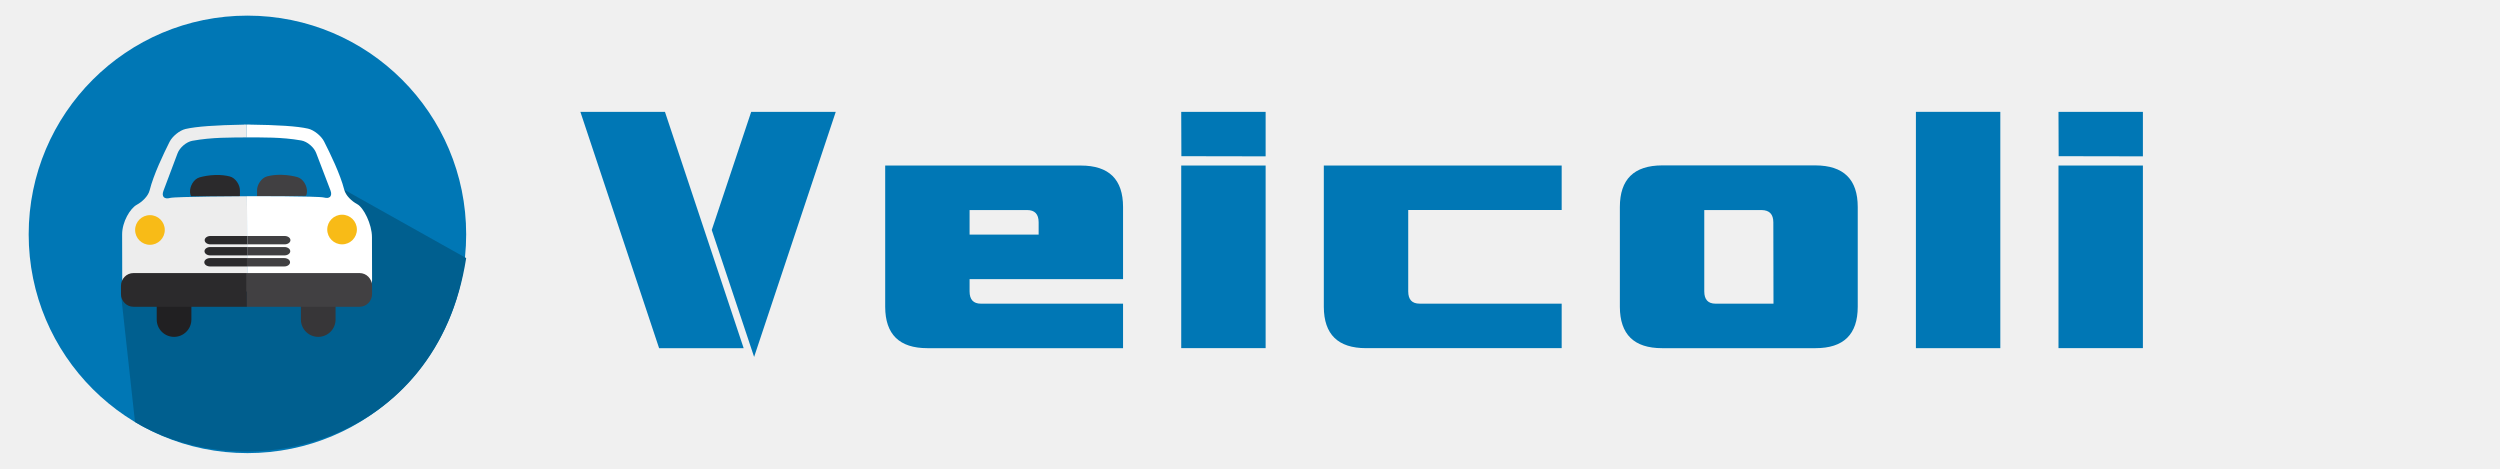
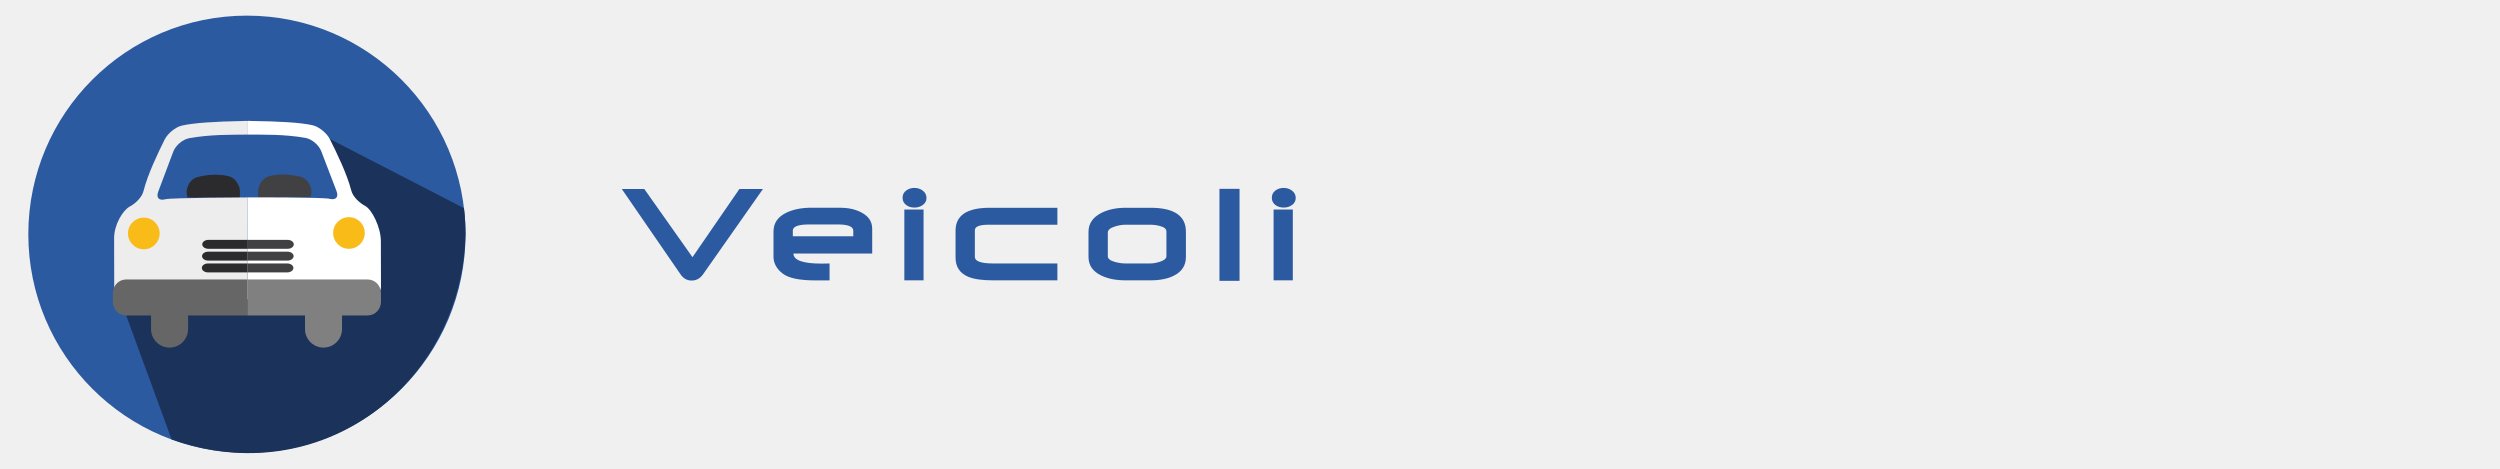
<svg xmlns="http://www.w3.org/2000/svg" version="1.1" id="Layer_1" x="0px" y="0px" viewBox="0 0 320 60" xml:space="preserve" width="320" height="60">
  <defs id="defs53">










	
	






		
		
		
	
	
	

	
	

	
	
</defs>
  <g id="g20">
</g>
  <g id="g22">
</g>
  <g id="g24">
</g>
  <g id="g26">
</g>
  <g id="g28">
</g>
  <g id="g30">
</g>
  <g id="g32">
</g>
  <g id="g34">
</g>
  <g id="g36">
</g>
  <g id="g38">
</g>
  <g id="g40">
</g>
  <g id="g42">
</g>
  <g id="g44">
</g>
  <g id="g46">
</g>
  <g id="g48">
</g>
  <g id="g20-3" transform="translate(-323.7408,97.80965)">
</g>
  <g id="g22-5" transform="translate(-323.7408,97.80965)">
</g>
  <g id="g24-6" transform="translate(-323.7408,97.80965)">
</g>
  <g id="g26-2" transform="translate(-323.7408,97.80965)">
</g>
  <g id="g28-9" transform="translate(-323.7408,97.80965)">
</g>
  <g id="g30-1" transform="translate(-323.7408,97.80965)">
</g>
  <g id="g32-2" transform="translate(-323.7408,97.80965)">
</g>
  <g id="g34-7" transform="translate(-323.7408,97.80965)">
</g>
  <g id="g36-0" transform="translate(-323.7408,97.80965)">
</g>
  <g id="g38-9" transform="translate(-323.7408,97.80965)">
</g>
  <g id="g40-3" transform="translate(-323.7408,97.80965)">
</g>
  <g id="g42-6" transform="translate(-323.7408,97.80965)">
</g>
  <g id="g44-0" transform="translate(-323.7408,97.80965)">
</g>
  <g id="g46-6" transform="translate(-323.7408,97.80965)">
</g>
  <g id="g48-2" transform="translate(-323.7408,97.80965)">
</g>
  <g id="g714" transform="translate(-973.9952,-34.92291)">
</g>
  <g id="g716" transform="translate(-973.9952,-34.92291)">
</g>
  <g id="g718" transform="translate(-973.9952,-34.92291)">
</g>
  <g id="g720" transform="translate(-973.9952,-34.92291)">
</g>
  <g id="g722" transform="translate(-973.9952,-34.92291)">
</g>
  <g id="g724" transform="translate(-973.9952,-34.92291)">
</g>
  <g id="g726" transform="translate(-973.9952,-34.92291)">
</g>
  <g id="g728" transform="translate(-973.9952,-34.92291)">
</g>
  <g id="g730" transform="translate(-973.9952,-34.92291)">
</g>
  <g id="g732" transform="translate(-973.9952,-34.92291)">
</g>
  <g id="g734" transform="translate(-973.9952,-34.92291)">
</g>
  <g id="g736" transform="translate(-973.9952,-34.92291)">
</g>
  <g id="g738" transform="translate(-973.9952,-34.92291)">
</g>
  <g id="g740" transform="translate(-973.9952,-34.92291)">
</g>
  <g id="g742" transform="translate(-973.9952,-34.92291)">
</g>
  <g id="g18292" transform="matrix(2,0,0,2,-2,0)">
    <g id="g20-6" transform="matrix(0.5,0,0,0.5,-118.9119,-73.40628)">
</g>
    <g id="g22-2" transform="matrix(0.5,0,0,0.5,-118.9119,-73.40628)">
</g>
    <g id="g24-9" transform="matrix(0.5,0,0,0.5,-118.9119,-73.40628)">
</g>
    <g id="g26-1" transform="matrix(0.5,0,0,0.5,-118.9119,-73.40628)">
</g>
    <g id="g28-2" transform="matrix(0.5,0,0,0.5,-118.9119,-73.40628)">
</g>
    <g id="g30-7" transform="matrix(0.5,0,0,0.5,-118.9119,-73.40628)">
</g>
    <g id="g32-0" transform="matrix(0.5,0,0,0.5,-118.9119,-73.40628)">
</g>
    <g id="g34-9" transform="matrix(0.5,0,0,0.5,-118.9119,-73.40628)">
</g>
    <g id="g36-3" transform="matrix(0.5,0,0,0.5,-118.9119,-73.40628)">
</g>
    <g id="g38-6" transform="matrix(0.5,0,0,0.5,-118.9119,-73.40628)">
</g>
    <g id="g40-0" transform="matrix(0.5,0,0,0.5,-118.9119,-73.40628)">
</g>
    <g id="g42-62" transform="matrix(0.5,0,0,0.5,-118.9119,-73.40628)">
</g>
    <g id="g44-6" transform="matrix(0.5,0,0,0.5,-118.9119,-73.40628)">
</g>
    <g id="g46-1" transform="matrix(0.5,0,0,0.5,-118.9119,-73.40628)">
</g>
    <g id="g48-8" transform="matrix(0.5,0,0,0.5,-118.9119,-73.40628)">
</g>
    <g id="g714-7" transform="matrix(0.5,0,0,0.5,-444.0392,-139.7726)">
</g>
    <g id="g716-9" transform="matrix(0.5,0,0,0.5,-444.0392,-139.7726)">
</g>
    <g id="g718-2" transform="matrix(0.5,0,0,0.5,-444.0392,-139.7726)">
</g>
    <g id="g720-0" transform="matrix(0.5,0,0,0.5,-444.0392,-139.7726)">
</g>
    <g id="g722-2" transform="matrix(0.5,0,0,0.5,-444.0392,-139.7726)">
</g>
    <g id="g724-3" transform="matrix(0.5,0,0,0.5,-444.0392,-139.7726)">
</g>
    <g id="g726-7" transform="matrix(0.5,0,0,0.5,-444.0392,-139.7726)">
</g>
    <g id="g728-5" transform="matrix(0.5,0,0,0.5,-444.0392,-139.7726)">
</g>
    <g id="g730-9" transform="matrix(0.5,0,0,0.5,-444.0392,-139.7726)">
</g>
    <g id="g732-2" transform="matrix(0.5,0,0,0.5,-444.0392,-139.7726)">
</g>
    <g id="g734-2" transform="matrix(0.5,0,0,0.5,-444.0392,-139.7726)">
</g>
    <g id="g736-8" transform="matrix(0.5,0,0,0.5,-444.0392,-139.7726)">
</g>
    <g id="g738-9" transform="matrix(0.5,0,0,0.5,-444.0392,-139.7726)">
</g>
    <g id="g740-7" transform="matrix(0.5,0,0,0.5,-444.0392,-139.7726)">
</g>
    <g id="g742-3" transform="matrix(0.5,0,0,0.5,-444.0392,-139.7726)">
</g>
-     <g id="g1185" transform="matrix(0.1987408,0,0,0.1987408,-3.038944,-9.509059)">
-       <circle style="fill:#0077b5;fill-opacity:1;stroke-width:0.275" cx="100" cy="123.322" r="70.443" id="circle2-6-6" />
-       <path style="fill:#005f8f;fill-opacity:1;stroke-width:0.275" d="m 170.444,130.957 -39.265,-22.011 -71.902,33.569 4.521,41.235 c 36.041,21.556 97.306,7.397 106.647,-52.793 z" id="path4-1-1" />
-       <g id="g937" transform="matrix(2.515839,0,0,2.515839,1046.262,-47.69386)">
-         <g id="g726-6" transform="matrix(0.3974817,0,0,0.3974817,-403.6955,41.1792)">
-           <g id="g724-7">
-             <path style="fill:#2b2a2c" d="m 63.664,48.754 c -1.217,-0.307 -2.771,-0.522 -4.642,-0.463 -2.003,0.066 -3.712,0.391 -5.048,0.759 -1.902,0.526 -3.219,2.889 -3.084,4.85 0.033,0.439 0.15,0.846 0.323,1.226 l 15.744,0.084 c 0,-0.005 0,-2.009 0,-2.013 -0.003,-1.701 -1.378,-3.965 -3.293,-4.443 z" id="path716" />
-             <path style="fill:#414042" d="M 85.436,48.962 C 84.093,48.6 82.385,48.288 80.38,48.233 c -1.871,-0.05 -3.425,0.177 -4.639,0.49 -1.913,0.491 -3.275,2.763 -3.271,4.46 0,0.008 0.003,2.014 0.002,2.024 L 88.238,55 c 0.167,-0.375 0.278,-0.776 0.31,-1.208 0.12,-1.961 -1.208,-4.315 -3.112,-4.83 z" id="path718" />
-             <path style="fill:#ededed" d="m 69.232,58.867 -0.02,-3.735 C 68.576,55.156 46.17,55.214 44.491,55.68 42.585,56.203 41.635,55.239 42.33,53.389 l 4.54,-12.072 c 0.697,-1.849 2.821,-3.687 4.767,-4.04 6.482,-1.171 12.351,-1.024 17.527,-1.09 l -0.011,-4.129 c -0.308,0 -0.587,-0.012 -0.897,-0.01 l -0.002,0.026 c -9.103,0.167 -15.348,0.596 -18.832,1.405 -1.922,0.453 -4.249,2.388 -5.133,4.156 -1.928,3.859 -5.127,10.484 -6.406,15.584 -0.482,1.916 -2.412,3.724 -4.148,4.668 -2.067,1.122 -4.727,5.424 -4.712,9.584 l 0.033,14.5 c 0.006,1.976 2.434,3.968 4.409,3.959 L 68.398,85.831 69.294,85.829 69.279,76.1 Z" id="path720" />
-             <path style="fill:#ffffff" d="m 69.283,76.103 c 0,0 0,0 -0.002,-0.002 l 0.015,9.729 0.896,-0.004 34.93,-0.101 c 1.978,-0.006 4.392,-1.622 4.389,-3.599 l -0.035,-13.823 c -0.008,-4.166 -2.678,-9.511 -4.752,-10.62 -1.739,-0.932 -3.682,-2.729 -4.175,-4.643 C 99.242,47.947 96.005,41.339 94.054,37.493 93.159,35.73 90.824,33.808 88.892,33.366 85.408,32.574 79.159,32.18 70.051,32.067 v -0.025 c -0.311,10e-4 -0.589,0.013 -0.895,0.015 v 0 l 0.011,4.129 c 0.002,0 0.003,0 0.003,0 5.177,0.036 11.051,-0.146 17.542,0.988 1.943,0.345 4.083,2.171 4.787,4.013 l 4.608,12.046 c 0.707,1.846 -0.238,2.817 -2.146,2.305 C 92.282,55.084 70.04,55.1 69.214,55.132 l 0.02,3.735 c 0.002,-10e-4 0.002,-10e-4 0.002,-10e-4 z" id="path722" />
-           </g>
+     <g id="g14631" transform="matrix(0.55407,0,0,0.55407,61.46575,34.62289)">
+       <circle style="fill:#2c5aa0;fill-opacity:1;stroke-width:0.099" cx="-80.609" cy="-35.433" r="25.25" id="circle2" />
+       <path style="fill:#1b335a;fill-opacity:1;stroke-width:0.099" d="m -55.538,-38.447 -15.505,-7.992 c 4.381,16.232 -6.511,10.189 -23.511,20.389 l 5.248,14.322 c 17.073,6.108 33.508,-6.268 33.948,-23.704 0,-1.02 -0.062,-2.025 -0.18,-3.014 z" id="path4" />
+       <g id="g726-6-1" transform="matrix(0.3829847,0,0,0.3829847,-107.0647,-60.79892)">
+         <g id="g724-7-1">
+           <path style="fill:#2b2a2c" d="m 63.664,48.754 c -1.217,-0.307 -2.771,-0.522 -4.642,-0.463 -2.003,0.066 -3.712,0.391 -5.048,0.759 -1.902,0.526 -3.219,2.889 -3.084,4.85 0.033,0.439 0.15,0.846 0.323,1.226 l 15.744,0.084 c 0,-0.005 0,-2.009 0,-2.013 -0.003,-1.701 -1.378,-3.965 -3.293,-4.443 z" id="path716-5" />
+           <path style="fill:#414042" d="M 85.436,48.962 C 84.093,48.6 82.385,48.288 80.38,48.233 c -1.871,-0.05 -3.425,0.177 -4.639,0.49 -1.913,0.491 -3.275,2.763 -3.271,4.46 0,0.008 0.003,2.014 0.002,2.024 L 88.238,55 c 0.167,-0.375 0.278,-0.776 0.31,-1.208 0.12,-1.961 -1.208,-4.315 -3.112,-4.83 z" id="path718-9" />
+           <path style="fill:#ededed" d="m 69.232,58.867 -0.02,-3.735 C 68.576,55.156 46.17,55.214 44.491,55.68 42.585,56.203 41.635,55.239 42.33,53.389 l 4.54,-12.072 c 0.697,-1.849 2.821,-3.687 4.767,-4.04 6.482,-1.171 12.351,-1.024 17.527,-1.09 l -0.011,-4.129 c -0.308,0 -0.587,-0.012 -0.897,-0.01 l -0.002,0.026 c -9.103,0.167 -15.348,0.596 -18.832,1.405 -1.922,0.453 -4.249,2.388 -5.133,4.156 -1.928,3.859 -5.127,10.484 -6.406,15.584 -0.482,1.916 -2.412,3.724 -4.148,4.668 -2.067,1.122 -4.727,5.424 -4.712,9.584 l 0.033,14.5 c 0.006,1.976 2.434,3.968 4.409,3.959 L 68.398,85.831 69.294,85.829 69.279,76.1 Z" id="path720-7" />
+           <path style="fill:#ffffff" d="m 69.283,76.103 c 0,0 0,0 -0.002,-0.002 l 0.015,9.729 0.896,-0.004 34.93,-0.101 c 1.978,-0.006 4.392,-1.622 4.389,-3.599 l -0.035,-13.823 c -0.008,-4.166 -2.678,-9.511 -4.752,-10.62 -1.739,-0.932 -3.682,-2.729 -4.175,-4.643 C 99.242,47.947 96.005,41.339 94.054,37.493 93.159,35.73 90.824,33.808 88.892,33.366 85.408,32.574 79.159,32.18 70.051,32.067 v -0.025 c -0.311,10e-4 -0.589,0.013 -0.895,0.015 v 0 l 0.011,4.129 c 0.002,0 0.003,0 0.003,0 5.177,0.036 11.051,-0.146 17.542,0.988 1.943,0.345 4.083,2.171 4.787,4.013 l 4.608,12.046 c 0.707,1.846 -0.238,2.817 -2.146,2.305 C 92.282,55.084 70.04,55.1 69.214,55.132 l 0.02,3.735 c 0.002,-10e-4 0.002,-10e-4 0.002,-10e-4 z" id="path722-7" />
        </g>
-         <path style="fill:#212022;stroke-width:0.397" d="m -383.295,78.876 c 0,1.225 -0.993,2.219 -2.218,2.219 v 0 c -1.225,0 -2.219,-0.993 -2.219,-2.219 v -2.052 c 0,-1.225 0.994,-2.218 2.219,-2.218 v 0 c 1.225,0 2.218,0.993 2.218,2.218 z" id="path728" />
-         <path style="fill:#373638;stroke-width:0.397" d="m -364.839,78.876 c 0,1.225 -0.994,2.219 -2.219,2.219 v 0 c -1.225,0 -2.218,-0.993 -2.218,-2.219 v -2.052 c 0,-1.225 0.993,-2.218 2.218,-2.218 v 0 c 1.225,0 2.219,0.993 2.219,2.218 z" id="path730" />
-         <path style="fill:#2b2a2c;stroke-width:0.397" d="m -390.712,72.928 c -0.882,0 -1.597,0.733 -1.597,1.638 v 1.038 c 0,0.904 0.715,1.638 1.597,1.638 h 14.526 v -4.314 z" id="path732" />
-         <path style="fill:#414042;stroke-width:0.397" d="m -361.764,72.928 h -14.422 v 4.314 h 14.422 c 0.882,0 1.597,-0.734 1.597,-1.638 v -1.038 c 0,-0.905 -0.715,-1.638 -1.597,-1.638 z" id="path734" />
-         <path style="fill:#2b2a2c;stroke-width:0.397" d="m -380.855,68.182 c -0.407,0 -0.739,0.24 -0.739,0.536 0,0.296 0.331,0.536 0.739,0.536 h 4.726 v -1.071 h -4.726 z" id="path738" />
-         <path style="fill:#414042;stroke-width:0.397" d="m -371.356,68.182 h -4.774 v 1.071 h 4.774 c 0.407,0 0.739,-0.24 0.739,-0.536 3.9e-4,-0.296 -0.331,-0.535 -0.739,-0.535 z" id="path740" />
-         <path style="fill:#2b2a2c;stroke-width:0.397" d="m -380.879,69.596 c -0.407,0 -0.738,0.24 -0.738,0.536 0,0.296 0.331,0.536 0.738,0.536 h 4.726 v -1.071 h -4.726 z" id="path742" />
-         <path style="fill:#414042;stroke-width:0.397" d="m -371.379,69.596 h -4.774 v 1.071 h 4.774 c 0.407,0 0.739,-0.24 0.739,-0.536 -4e-4,-0.295 -0.331,-0.535 -0.739,-0.535 z" id="path744" />
-         <path style="fill:#2b2a2c;stroke-width:0.397" d="m -380.903,71.011 c -0.407,0 -0.739,0.24 -0.739,0.535 0,0.296 0.331,0.536 0.739,0.536 h 4.726 v -1.071 h -4.726 z" id="path746" />
-         <path style="fill:#414042;stroke-width:0.397" d="m -371.404,71.011 h -4.774 v 1.071 h 4.774 c 0.407,0 0.739,-0.24 0.739,-0.536 4e-4,-0.296 -0.331,-0.535 -0.739,-0.535 z" id="path748" />
-         <circle style="fill:#f8bb17;stroke-width:0.397" cx="-364.007" cy="67.355" r="1.898" id="circle750" />
-         <circle style="fill:#f8bb17;stroke-width:0.397" cx="-388.598" cy="67.412" r="1.898" id="circle752" />
      </g>
+       <path style="fill:#666666;stroke-width:0.383" d="m -87.408,-24.477 c 0,1.181 -0.957,2.138 -2.137,2.138 v 0 c -1.18,0 -2.138,-0.957 -2.138,-2.138 v -1.977 c 0,-1.18 0.957,-2.137 2.138,-2.137 v 0 c 1.18,0 2.137,0.957 2.137,2.137 z" id="path728-6" />
+       <path style="fill:#808080;stroke-width:0.383" d="m -69.625,-24.477 c 0,1.181 -0.957,2.138 -2.138,2.138 v 0 c -1.18,0 -2.137,-0.957 -2.137,-2.138 v -1.977 c 0,-1.18 0.957,-2.137 2.137,-2.137 v 0 c 1.18,0 2.138,0.957 2.138,2.137 z" id="path730-7" />
+       <path style="fill:#666666;stroke-width:0.383" d="m -94.555,-30.208 c -0.85,0 -1.538,0.707 -1.538,1.578 v 1 c 0,0.871 0.689,1.578 1.538,1.578 h 13.996 v -4.157 z" id="path732-3" />
+       <path style="fill:#808080;stroke-width:0.383" d="m -66.663,-30.208 h -13.896 v 4.157 h 13.896 c 0.85,0 1.538,-0.707 1.538,-1.578 v -1 c 0,-0.872 -0.689,-1.578 -1.538,-1.578 z" id="path734-6" />
+       <path style="fill:#2b2a2c;stroke-width:0.383" d="m -85.057,-34.781 c -0.393,0 -0.712,0.231 -0.712,0.516 0,0.285 0.319,0.516 0.712,0.516 h 4.553 v -1.032 h -4.553 z" id="path738-5" />
+       <path style="fill:#414042;stroke-width:0.383" d="m -75.905,-34.781 h -4.6 v 1.032 h 4.6 c 0.393,0 0.712,-0.231 0.712,-0.516 3.8e-4,-0.285 -0.319,-0.516 -0.712,-0.516 z" id="path740-6" />
+       <path style="fill:#2b2a2c;stroke-width:0.383" d="m -85.081,-33.419 c -0.393,0 -0.711,0.231 -0.711,0.516 0,0.285 0.319,0.516 0.711,0.516 h 4.554 v -1.032 h -4.554 z" id="path742-3" />
+       <path style="fill:#414042;stroke-width:0.383" d="m -75.927,-33.419 h -4.6 v 1.032 h 4.6 c 0.393,0 0.712,-0.231 0.712,-0.516 -3.9e-4,-0.285 -0.319,-0.516 -0.712,-0.516 z" id="path744-9" />
+       <path style="fill:#2b2a2c;stroke-width:0.383" d="m -85.103,-32.056 c -0.393,0 -0.712,0.231 -0.712,0.516 0,0.285 0.319,0.516 0.712,0.516 h 4.553 v -1.032 h -4.553 z" id="path746-4" />
+       <path style="fill:#414042;stroke-width:0.383" d="m -75.951,-32.056 h -4.6 v 1.032 h 4.6 c 0.393,0 0.712,-0.231 0.712,-0.516 3.9e-4,-0.285 -0.319,-0.515 -0.712,-0.515 z" id="path748-8" />
+       <circle style="fill:#f8bb17;stroke-width:0.383" cx="-68.823" cy="-35.577" r="1.828" id="circle750-1" />
+       <circle style="fill:#f8bb17;stroke-width:0.383" cx="-92.518" cy="-35.523" r="1.829" id="circle752-2" />
    </g>
-     <g id="g2234" transform="translate(157.0572,78.56389)">
-       <path d="m -113.501,-71.406 5.038,15.125 h -5.412 l -5.038,-15.125 z m 2.996,7.562 2.524,-7.562 h 5.412 l -5.225,15.685 z" id="path1511" style="font-size:40.228px;font-family:Interceptor;-inkscape-font-specification:Interceptor;letter-spacing:6.465px;fill:#0077b5;stroke-width:0.539;stroke-linecap:round;stroke-linejoin:round" />
-       <path d="m -94.004,-60.701 v 0.786 q 0,0.786 0.727,0.786 h 9.095 v 2.848 h -12.522 q -2.691,0 -2.701,-2.642 v -9.046 h 12.522 q 2.701,0 2.701,2.652 v 4.616 z m 4.42,-3.634 q 0,-0.786 -0.737,-0.786 h -3.683 v 1.571 h 4.42 z" id="path1508" style="font-size:40.228px;font-family:Interceptor;-inkscape-font-specification:Interceptor;letter-spacing:6.465px;fill:#0077b5;stroke-width:0.539;stroke-linecap:round;stroke-linejoin:round" />
-       <path d="m -75.057,-71.406 v 2.848 l -5.392,-0.01 -0.01,-2.838 z m 0,3.437 v 11.687 h -5.402 V -67.969 Z" id="path1505" style="font-size:40.228px;font-family:Interceptor;-inkscape-font-specification:Interceptor;letter-spacing:6.465px;fill:#0077b5;stroke-width:0.539;stroke-linecap:round;stroke-linejoin:round" />
-       <path d="m -56.11,-59.13 v 2.848 h -12.522 q -2.691,0 -2.701,-2.642 v -9.046 h 15.223 v 2.848 h -9.821 v 5.205 q 0,0.786 0.727,0.786 z" id="path1502" style="font-size:40.228px;font-family:Interceptor;-inkscape-font-specification:Interceptor;letter-spacing:6.465px;fill:#0077b5;stroke-width:0.539;stroke-linecap:round;stroke-linejoin:round" />
-       <path d="m -49.685,-56.281 q -2.691,0 -2.701,-2.642 v -6.394 q 0,-2.652 2.701,-2.662 h 9.812 q 2.711,0.01 2.711,2.662 v 6.384 q 0,2.652 -2.701,2.652 z m 2.701,-8.839 v 5.205 q 0,0.786 0.727,0.786 h 3.703 l -0.01,-5.205 q 0,-0.776 -0.746,-0.786 z" id="path1499" style="font-size:40.228px;font-family:Interceptor;-inkscape-font-specification:Interceptor;letter-spacing:6.465px;fill:#0077b5;stroke-width:0.539;stroke-linecap:round;stroke-linejoin:round" />
-       <path d="m -33.439,-56.281 v -15.125 h 5.402 v 15.125 z" id="path1496" style="font-size:40.228px;font-family:Interceptor;-inkscape-font-specification:Interceptor;letter-spacing:6.465px;fill:#0077b5;stroke-width:0.539;stroke-linecap:round;stroke-linejoin:round" />
-       <path d="m -18.912,-71.406 v 2.848 l -5.392,-0.01 -0.01,-2.838 z m 0,3.437 v 11.687 h -5.402 V -67.969 Z" id="path1493" style="font-size:40.228px;font-family:Interceptor;-inkscape-font-specification:Interceptor;letter-spacing:6.465px;fill:#0077b5;stroke-width:0.539;stroke-linecap:round;stroke-linejoin:round" />
+     <g id="g13964" transform="matrix(0.5,0,0,0.5,12.36034,-46.57991)">
+       <path d="m 74.94,117.349 -7.674,10.928 q -0.565,0.793 -1.449,0.793 -0.884,0 -1.422,-0.784 l -7.529,-10.938 h 2.88 l 6.171,8.732 6.007,-8.732 z" id="path13948" style="font-size:18.667px;font-family:Neuropolitical;-inkscape-font-specification:Neuropolitical;letter-spacing:3px;fill:#2c5aa0;stroke-width:2;stroke-linecap:round;stroke-linejoin:round" />
+       <path d="M 88.923,125.616 H 78.842 q 0,1.285 3.618,1.285 0.237,0 0.574,-0.009 0.337,-0.009 0.428,-0.009 v 2.169 h -1.796 q -3.072,0 -4.202,-0.875 -1.176,-0.902 -1.176,-2.169 v -3.217 q 0,-1.65 1.723,-2.443 1.294,-0.602 3.163,-0.602 h 3.591 q 1.568,0 2.707,0.574 1.449,0.72 1.449,2.124 z m -2.424,-2.215 v -0.711 q 0,-0.802 -2.023,-0.802 h -3.591 q -2.124,0 -2.124,0.784 v 0.729 z" id="path13945" style="font-size:18.667px;font-family:Neuropolitical;-inkscape-font-specification:Neuropolitical;letter-spacing:3px;fill:#2c5aa0;stroke-width:2;stroke-linecap:round;stroke-linejoin:round" />
+       <path d="m 95.87,118.498 q 0,0.574 -0.501,0.921 -0.438,0.31 -1.039,0.31 -0.611,0 -1.039,-0.31 -0.483,-0.355 -0.483,-0.948 0,-0.592 0.483,-0.939 0.428,-0.319 1.039,-0.319 0.602,0 1.048,0.337 0.492,0.365 0.492,0.948 z M 95.496,129.043 H 93.035 v -9.06 h 2.461 z" id="path13942" style="font-size:18.667px;font-family:Neuropolitical;-inkscape-font-specification:Neuropolitical;letter-spacing:3px;fill:#2c5aa0;stroke-width:2;stroke-linecap:round;stroke-linejoin:round" />
+       <path d="m 112.624,129.043 h -8.258 q -2.069,0 -3.154,-0.456 -1.622,-0.684 -1.622,-2.461 v -3.445 q 0,-2.926 4.375,-2.926 h 8.659 v 2.169 h -8.786 q -1.777,0 -1.777,0.702 v 3.418 q 0,0.839 2.361,0.839 h 8.203 z" id="path13939" style="font-size:18.667px;font-family:Neuropolitical;-inkscape-font-specification:Neuropolitical;letter-spacing:3px;fill:#2c5aa0;stroke-width:2;stroke-linecap:round;stroke-linejoin:round" />
+       <path d="m 129.077,126.054 q 0,1.622 -1.549,2.397 -1.185,0.592 -2.99,0.592 h -3.199 q -1.805,0 -3.072,-0.602 -1.659,-0.784 -1.659,-2.388 v -3.217 q 0,-1.586 1.65,-2.424 1.303,-0.656 3.072,-0.656 h 3.208 q 4.539,0 4.539,3.062 z m -2.497,-0.091 v -3.181 q 0,-0.474 -0.829,-0.693 -0.574,-0.164 -1.267,-0.164 h -3.126 q -0.665,0 -1.349,0.219 -0.93,0.283 -0.93,0.784 v 3.035 q 0,0.483 0.957,0.738 0.684,0.182 1.331,0.182 h 3.126 q 0.565,0 1.23,-0.21 0.857,-0.273 0.857,-0.711 z" id="path13936" style="font-size:18.667px;font-family:Neuropolitical;-inkscape-font-specification:Neuropolitical;letter-spacing:3px;fill:#2c5aa0;stroke-width:2;stroke-linecap:round;stroke-linejoin:round" />
+       <path d="m 135.941,129.107 h -2.57 v -11.776 h 2.57 z" id="path13933" style="font-size:18.667px;font-family:Neuropolitical;-inkscape-font-specification:Neuropolitical;letter-spacing:3px;fill:#2c5aa0;stroke-width:2;stroke-linecap:round;stroke-linejoin:round" />
+       <path d="m 143.134,118.498 q 0,0.574 -0.501,0.921 -0.438,0.31 -1.039,0.31 -0.611,0 -1.039,-0.31 -0.483,-0.355 -0.483,-0.948 0,-0.592 0.483,-0.939 0.428,-0.319 1.039,-0.319 0.602,0 1.048,0.337 0.492,0.365 0.492,0.948 z m -0.374,10.546 h -2.461 v -9.06 h 2.461 z" id="path13930" style="font-size:18.667px;font-family:Neuropolitical;-inkscape-font-specification:Neuropolitical;letter-spacing:3px;fill:#2c5aa0;stroke-width:2;stroke-linecap:round;stroke-linejoin:round" />
    </g>
  </g>
</svg>
